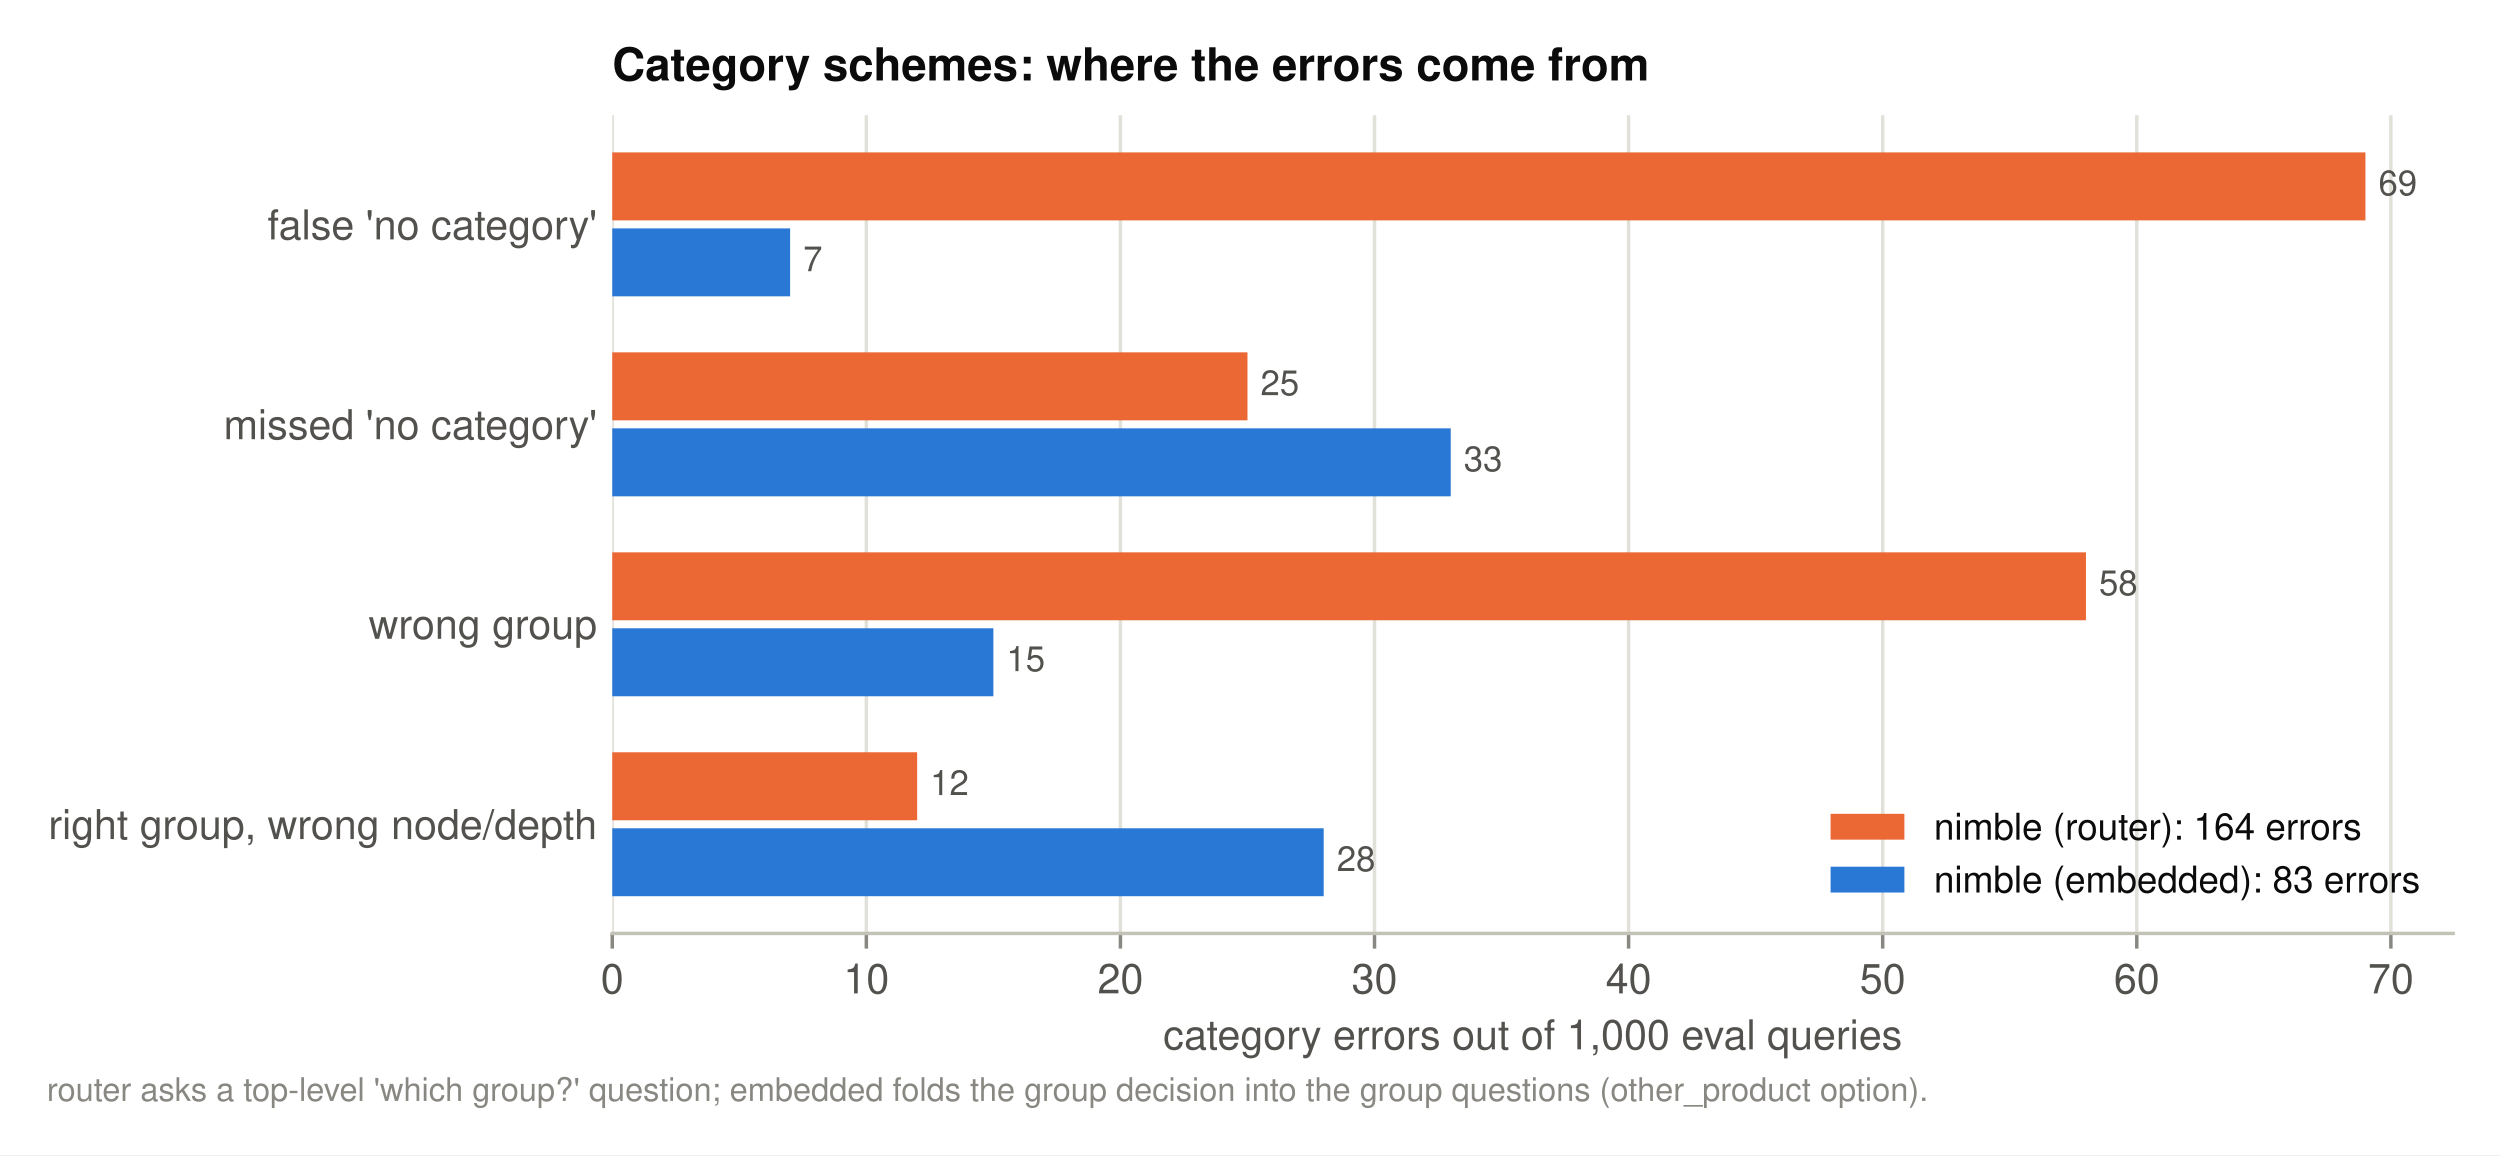
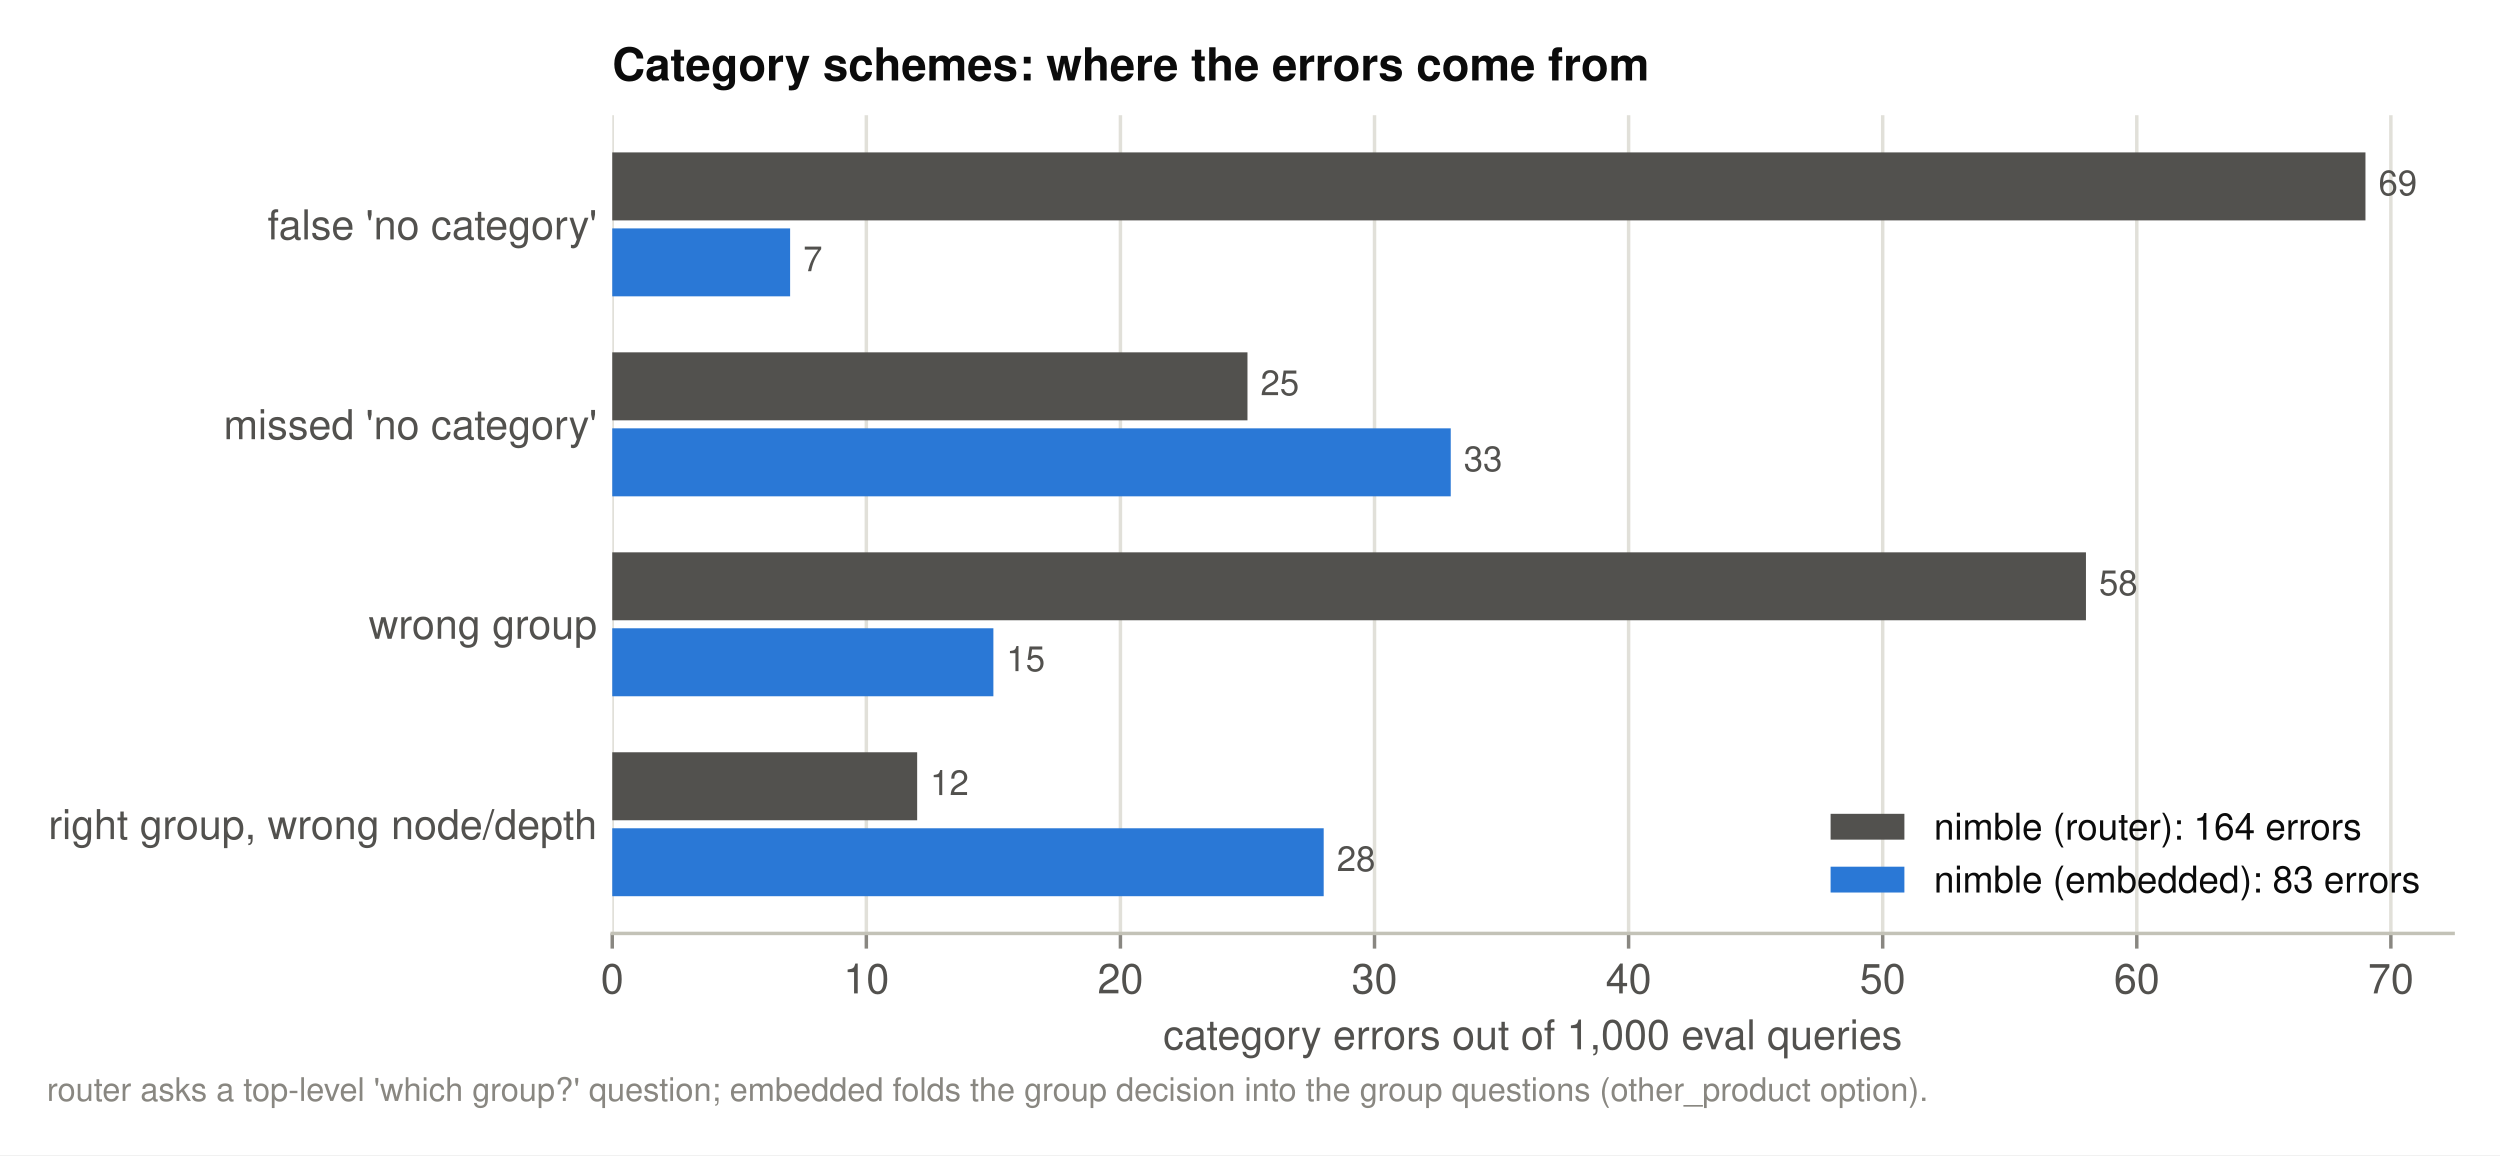
<svg xmlns="http://www.w3.org/2000/svg" xmlns:xlink="http://www.w3.org/1999/xlink" width="575.925pt" height="266.089pt" viewBox="0 0 575.925 266.089" version="1.1">
  <defs>
    <style type="text/css">*{stroke-linejoin: round; stroke-linecap: butt}</style>
  </defs>
  <g id="figure_1">
    <g id="patch_1">
      <path d="M 0 266.089  L 575.925 266.089  L 575.925 0  L 0 0  z " style="fill: #ffffff" />
    </g>
    <g id="axes_1">
      <g id="patch_2">
        <path d="M 141.045 215.033  L 565.125 215.033  L 565.125 26.537  L 141.045 26.537  z " style="fill: #ffffff" />
      </g>
      <g id="matplotlib.axis_1">
        <g id="xtick_1">
          <g id="line2d_1">
            <path d="M 141.045 215.033  L 141.045 26.537  " clip-path="url(#p6e48426a89)" style="fill: none; stroke: #e1e0d9; stroke-width: 0.8; stroke-linecap: square" />
          </g>
          <g id="line2d_2">
            <defs>
              <path id="mfe48f117c4" d="M 0 0  L 0 3.5  " style="stroke: #898781; stroke-width: 0.8" />
            </defs>
            <g>
              <use xlink:href="#mfe48f117c4" x="141.045" y="215.033" style="fill: #898781; stroke: #898781; stroke-width: 0.8" />
            </g>
          </g>
          <g id="text_1">
            <text style="fill: #52514e; font: 9.5px 'Helvetica', 'Arial', 'DejaVu Sans', 'Bitstream Vera Sans', 'Computer Modern Sans Serif', 'Lucida Grande', 'Verdana', 'Geneva', 'Lucid', 'Avant Garde', sans-serif; text-anchor: middle" x="141.045" y="228.848" transform="rotate(-0 141.0448 228.848)">0</text>
          </g>
        </g>
        <g id="xtick_2">
          <g id="line2d_3">
            <path d="M 199.579 215.033  L 199.579 26.537  " clip-path="url(#p6e48426a89)" style="fill: none; stroke: #e1e0d9; stroke-width: 0.8; stroke-linecap: square" />
          </g>
          <g id="line2d_4">
            <g>
              <use xlink:href="#mfe48f117c4" x="199.579" y="215.033" style="fill: #898781; stroke: #898781; stroke-width: 0.8" />
            </g>
          </g>
          <g id="text_2">
            <text style="fill: #52514e; font: 9.5px 'Helvetica', 'Arial', 'DejaVu Sans', 'Bitstream Vera Sans', 'Computer Modern Sans Serif', 'Lucida Grande', 'Verdana', 'Geneva', 'Lucid', 'Avant Garde', sans-serif; text-anchor: middle" x="199.579" y="228.848" transform="rotate(-0 199.579 228.848)">10</text>
          </g>
        </g>
        <g id="xtick_3">
          <g id="line2d_5">
            <path d="M 258.113 215.033  L 258.113 26.537  " clip-path="url(#p6e48426a89)" style="fill: none; stroke: #e1e0d9; stroke-width: 0.8; stroke-linecap: square" />
          </g>
          <g id="line2d_6">
            <g>
              <use xlink:href="#mfe48f117c4" x="258.113" y="215.033" style="fill: #898781; stroke: #898781; stroke-width: 0.8" />
            </g>
          </g>
          <g id="text_3">
            <text style="fill: #52514e; font: 9.5px 'Helvetica', 'Arial', 'DejaVu Sans', 'Bitstream Vera Sans', 'Computer Modern Sans Serif', 'Lucida Grande', 'Verdana', 'Geneva', 'Lucid', 'Avant Garde', sans-serif; text-anchor: middle" x="258.113" y="228.848" transform="rotate(-0 258.1132 228.848)">20</text>
          </g>
        </g>
        <g id="xtick_4">
          <g id="line2d_7">
            <path d="M 316.647 215.033  L 316.647 26.537  " clip-path="url(#p6e48426a89)" style="fill: none; stroke: #e1e0d9; stroke-width: 0.8; stroke-linecap: square" />
          </g>
          <g id="line2d_8">
            <g>
              <use xlink:href="#mfe48f117c4" x="316.647" y="215.033" style="fill: #898781; stroke: #898781; stroke-width: 0.8" />
            </g>
          </g>
          <g id="text_4">
            <text style="fill: #52514e; font: 9.5px 'Helvetica', 'Arial', 'DejaVu Sans', 'Bitstream Vera Sans', 'Computer Modern Sans Serif', 'Lucida Grande', 'Verdana', 'Geneva', 'Lucid', 'Avant Garde', sans-serif; text-anchor: middle" x="316.647" y="228.848" transform="rotate(-0 316.6473 228.848)">30</text>
          </g>
        </g>
        <g id="xtick_5">
          <g id="line2d_9">
            <path d="M 375.181 215.033  L 375.181 26.537  " clip-path="url(#p6e48426a89)" style="fill: none; stroke: #e1e0d9; stroke-width: 0.8; stroke-linecap: square" />
          </g>
          <g id="line2d_10">
            <g>
              <use xlink:href="#mfe48f117c4" x="375.181" y="215.033" style="fill: #898781; stroke: #898781; stroke-width: 0.8" />
            </g>
          </g>
          <g id="text_5">
            <text style="fill: #52514e; font: 9.5px 'Helvetica', 'Arial', 'DejaVu Sans', 'Bitstream Vera Sans', 'Computer Modern Sans Serif', 'Lucida Grande', 'Verdana', 'Geneva', 'Lucid', 'Avant Garde', sans-serif; text-anchor: middle" x="375.181" y="228.848" transform="rotate(-0 375.1815 228.848)">40</text>
          </g>
        </g>
        <g id="xtick_6">
          <g id="line2d_11">
            <path d="M 433.716 215.033  L 433.716 26.537  " clip-path="url(#p6e48426a89)" style="fill: none; stroke: #e1e0d9; stroke-width: 0.8; stroke-linecap: square" />
          </g>
          <g id="line2d_12">
            <g>
              <use xlink:href="#mfe48f117c4" x="433.716" y="215.033" style="fill: #898781; stroke: #898781; stroke-width: 0.8" />
            </g>
          </g>
          <g id="text_6">
            <text style="fill: #52514e; font: 9.5px 'Helvetica', 'Arial', 'DejaVu Sans', 'Bitstream Vera Sans', 'Computer Modern Sans Serif', 'Lucida Grande', 'Verdana', 'Geneva', 'Lucid', 'Avant Garde', sans-serif; text-anchor: middle" x="433.716" y="228.848" transform="rotate(-0 433.7157 228.848)">50</text>
          </g>
        </g>
        <g id="xtick_7">
          <g id="line2d_13">
            <path d="M 492.25 215.033  L 492.25 26.537  " clip-path="url(#p6e48426a89)" style="fill: none; stroke: #e1e0d9; stroke-width: 0.8; stroke-linecap: square" />
          </g>
          <g id="line2d_14">
            <g>
              <use xlink:href="#mfe48f117c4" x="492.25" y="215.033" style="fill: #898781; stroke: #898781; stroke-width: 0.8" />
            </g>
          </g>
          <g id="text_7">
            <text style="fill: #52514e; font: 9.5px 'Helvetica', 'Arial', 'DejaVu Sans', 'Bitstream Vera Sans', 'Computer Modern Sans Serif', 'Lucida Grande', 'Verdana', 'Geneva', 'Lucid', 'Avant Garde', sans-serif; text-anchor: middle" x="492.25" y="228.848" transform="rotate(-0 492.2498 228.848)">60</text>
          </g>
        </g>
        <g id="xtick_8">
          <g id="line2d_15">
            <path d="M 550.784 215.033  L 550.784 26.537  " clip-path="url(#p6e48426a89)" style="fill: none; stroke: #e1e0d9; stroke-width: 0.8; stroke-linecap: square" />
          </g>
          <g id="line2d_16">
            <g>
              <use xlink:href="#mfe48f117c4" x="550.784" y="215.033" style="fill: #898781; stroke: #898781; stroke-width: 0.8" />
            </g>
          </g>
          <g id="text_8">
            <text style="fill: #52514e; font: 9.5px 'Helvetica', 'Arial', 'DejaVu Sans', 'Bitstream Vera Sans', 'Computer Modern Sans Serif', 'Lucida Grande', 'Verdana', 'Geneva', 'Lucid', 'Avant Garde', sans-serif; text-anchor: middle" x="550.784" y="228.848" transform="rotate(-0 550.784 228.848)">70</text>
          </g>
        </g>
        <g id="text_9">
          <text style="fill: #52514e; font: 9.5px 'Helvetica', 'Arial', 'DejaVu Sans', 'Bitstream Vera Sans', 'Computer Modern Sans Serif', 'Lucida Grande', 'Verdana', 'Geneva', 'Lucid', 'Avant Garde', sans-serif; text-anchor: middle" x="353.085" y="241.739" transform="rotate(-0 353.0848 241.7394)">category errors out of 1,000 eval queries</text>
        </g>
      </g>
      <g id="matplotlib.axis_2">
        <g id="ytick_1">
          <g id="line2d_17" />
          <g id="text_10">
            <text style="fill: #52514e; font: 9.5px 'Helvetica', 'Arial', 'DejaVu Sans', 'Bitstream Vera Sans', 'Computer Modern Sans Serif', 'Lucida Grande', 'Verdana', 'Geneva', 'Lucid', 'Avant Garde', sans-serif; text-anchor: end" x="137.545" y="55.144" transform="rotate(-0 137.5448 55.14404)">false 'no category'</text>
          </g>
        </g>
        <g id="ytick_2">
          <g id="line2d_18" />
          <g id="text_11">
            <text style="fill: #52514e; font: 9.5px 'Helvetica', 'Arial', 'DejaVu Sans', 'Bitstream Vera Sans', 'Computer Modern Sans Serif', 'Lucida Grande', 'Verdana', 'Geneva', 'Lucid', 'Avant Garde', sans-serif; text-anchor: end" x="137.545" y="101.171" transform="rotate(-0 137.5448 101.1714)">missed 'no category'</text>
          </g>
        </g>
        <g id="ytick_3">
          <g id="line2d_19" />
          <g id="text_12">
            <text style="fill: #52514e; font: 9.5px 'Helvetica', 'Arial', 'DejaVu Sans', 'Bitstream Vera Sans', 'Computer Modern Sans Serif', 'Lucida Grande', 'Verdana', 'Geneva', 'Lucid', 'Avant Garde', sans-serif; text-anchor: end" x="137.545" y="147.164" transform="rotate(-0 137.5448 147.164)">wrong group</text>
          </g>
        </g>
        <g id="ytick_4">
          <g id="line2d_20" />
          <g id="text_13">
            <text style="fill: #52514e; font: 9.5px 'Helvetica', 'Arial', 'DejaVu Sans', 'Bitstream Vera Sans', 'Computer Modern Sans Serif', 'Lucida Grande', 'Verdana', 'Geneva', 'Lucid', 'Avant Garde', sans-serif; text-anchor: end" x="137.545" y="193.3" transform="rotate(-0 137.5448 193.3005)">right group, wrong node/depth</text>
          </g>
        </g>
      </g>
      <g id="patch_3">
-         <path d="M 141.045 35.105  L 544.931 35.105  L 544.931 50.767  L 141.045 50.767  z " clip-path="url(#p6e48426a89)" style="fill: #eb6834" />
+         <path d="M 141.045 35.105  L 544.931 35.105  L 544.931 50.767  L 141.045 50.767  z " clip-path="url(#p6e48426a89)" style="fill: #52514e" />
      </g>
      <g id="patch_4">
-         <path d="M 141.045 81.17  L 287.38 81.17  L 287.38 96.832  L 141.045 96.832  z " clip-path="url(#p6e48426a89)" style="fill: #eb6834" />
+         <path d="M 141.045 81.17  L 287.38 81.17  L 287.38 96.832  L 141.045 96.832  z " clip-path="url(#p6e48426a89)" style="fill: #52514e" />
      </g>
      <g id="patch_5">
-         <path d="M 141.045 127.234  L 480.543 127.234  L 480.543 142.896  L 141.045 142.896  z " clip-path="url(#p6e48426a89)" style="fill: #eb6834" />
+         <path d="M 141.045 127.234  L 480.543 127.234  L 480.543 142.896  L 141.045 142.896  z " clip-path="url(#p6e48426a89)" style="fill: #52514e" />
      </g>
      <g id="patch_6">
-         <path d="M 141.045 173.299  L 211.286 173.299  L 211.286 188.961  L 141.045 188.961  z " clip-path="url(#p6e48426a89)" style="fill: #eb6834" />
+         <path d="M 141.045 173.299  L 211.286 173.299  L 211.286 188.961  L 141.045 188.961  z " clip-path="url(#p6e48426a89)" style="fill: #52514e" />
      </g>
      <g id="patch_7">
        <path d="M 141.045 52.61  L 182.019 52.61  L 182.019 68.272  L 141.045 68.272  z " clip-path="url(#p6e48426a89)" style="fill: #2a78d6" />
      </g>
      <g id="patch_8">
        <path d="M 141.045 98.674  L 334.208 98.674  L 334.208 114.336  L 141.045 114.336  z " clip-path="url(#p6e48426a89)" style="fill: #2a78d6" />
      </g>
      <g id="patch_9">
        <path d="M 141.045 144.739  L 228.846 144.739  L 228.846 160.401  L 141.045 160.401  z " clip-path="url(#p6e48426a89)" style="fill: #2a78d6" />
      </g>
      <g id="patch_10">
        <path d="M 141.045 190.803  L 304.94 190.803  L 304.94 206.465  L 141.045 206.465  z " clip-path="url(#p6e48426a89)" style="fill: #2a78d6" />
      </g>
      <g id="patch_11">
        <path d="M 141.045 215.033  L 565.125 215.033  " style="fill: none; stroke: #c3c2b7; stroke-width: 0.8; stroke-linejoin: miter; stroke-linecap: square" />
      </g>
      <g id="text_14">
        <text style="fill: #52514e; font: 8px 'Helvetica', 'Arial', 'DejaVu Sans', 'Bitstream Vera Sans', 'Computer Modern Sans Serif', 'Lucida Grande', 'Verdana', 'Geneva', 'Lucid', 'Avant Garde', sans-serif; text-anchor: start" x="547.931" y="44.972" transform="rotate(-0 547.9306 44.97178)">69</text>
      </g>
      <g id="text_15">
        <text style="fill: #52514e; font: 8px 'Helvetica', 'Arial', 'DejaVu Sans', 'Bitstream Vera Sans', 'Computer Modern Sans Serif', 'Lucida Grande', 'Verdana', 'Geneva', 'Lucid', 'Avant Garde', sans-serif; text-anchor: start" x="290.38" y="91.036" transform="rotate(-0 290.3802 91.0363)">25</text>
      </g>
      <g id="text_16">
        <text style="fill: #52514e; font: 8px 'Helvetica', 'Arial', 'DejaVu Sans', 'Bitstream Vera Sans', 'Computer Modern Sans Serif', 'Lucida Grande', 'Verdana', 'Geneva', 'Lucid', 'Avant Garde', sans-serif; text-anchor: start" x="483.543" y="137.101" transform="rotate(-0 483.543 137.1008)">58</text>
      </g>
      <g id="text_17">
        <text style="fill: #52514e; font: 8px 'Helvetica', 'Arial', 'DejaVu Sans', 'Bitstream Vera Sans', 'Computer Modern Sans Serif', 'Lucida Grande', 'Verdana', 'Geneva', 'Lucid', 'Avant Garde', sans-serif; text-anchor: start" x="214.286" y="183.165" transform="rotate(-0 214.2858 183.1653)">12</text>
      </g>
      <g id="text_18">
        <text style="fill: #52514e; font: 8px 'Helvetica', 'Arial', 'DejaVu Sans', 'Bitstream Vera Sans', 'Computer Modern Sans Serif', 'Lucida Grande', 'Verdana', 'Geneva', 'Lucid', 'Avant Garde', sans-serif; text-anchor: start" x="185.019" y="62.476" transform="rotate(-0 185.0188 62.4763)">7</text>
      </g>
      <g id="text_19">
        <text style="fill: #52514e; font: 8px 'Helvetica', 'Arial', 'DejaVu Sans', 'Bitstream Vera Sans', 'Computer Modern Sans Serif', 'Lucida Grande', 'Verdana', 'Geneva', 'Lucid', 'Avant Garde', sans-serif; text-anchor: start" x="337.208" y="108.541" transform="rotate(-0 337.2076 108.5408)">33</text>
      </g>
      <g id="text_20">
        <text style="fill: #52514e; font: 8px 'Helvetica', 'Arial', 'DejaVu Sans', 'Bitstream Vera Sans', 'Computer Modern Sans Serif', 'Lucida Grande', 'Verdana', 'Geneva', 'Lucid', 'Avant Garde', sans-serif; text-anchor: start" x="231.846" y="154.605" transform="rotate(-0 231.8461 154.6053)">15</text>
      </g>
      <g id="text_21">
        <text style="fill: #52514e; font: 8px 'Helvetica', 'Arial', 'DejaVu Sans', 'Bitstream Vera Sans', 'Computer Modern Sans Serif', 'Lucida Grande', 'Verdana', 'Geneva', 'Lucid', 'Avant Garde', sans-serif; text-anchor: start" x="307.94" y="200.67" transform="rotate(-0 307.9405 200.6698)">28</text>
      </g>
      <g id="text_22">
        <text style="fill: #0b0b0b; font: 700 10.5px 'Helvetica', 'Arial', 'DejaVu Sans', 'Bitstream Vera Sans', 'Computer Modern Sans Serif', 'Lucida Grande', 'Verdana', 'Geneva', 'Lucid', 'Avant Garde', sans-serif; text-anchor: start" x="141.045" y="18.537" transform="rotate(-0 141.0448 18.53719)">Category schemes: where the errors come from</text>
      </g>
      <g id="legend_1">
        <g id="patch_12">
-           <path d="M 421.715 193.43  L 438.715 193.43  L 438.715 187.48  L 421.715 187.48  z " style="fill: #eb6834" />
+           <path d="M 421.715 193.43  L 438.715 193.43  L 438.715 187.48  L 421.715 187.48  z " style="fill: #52514e" />
        </g>
        <g id="text_23">
          <text style="fill: #0b0b0b; font: 8.5px 'Helvetica', 'Arial', 'DejaVu Sans', 'Bitstream Vera Sans', 'Computer Modern Sans Serif', 'Lucida Grande', 'Verdana', 'Geneva', 'Lucid', 'Avant Garde', sans-serif; text-anchor: start" x="445.515" y="193.43" transform="rotate(-0 445.5152 193.4299)">nimble (router): 164 errors</text>
        </g>
        <g id="patch_13">
          <path d="M 421.715 205.611  L 438.715 205.611  L 438.715 199.661  L 421.715 199.661  z " style="fill: #2a78d6" />
        </g>
        <g id="text_24">
          <text style="fill: #0b0b0b; font: 8.5px 'Helvetica', 'Arial', 'DejaVu Sans', 'Bitstream Vera Sans', 'Computer Modern Sans Serif', 'Lucida Grande', 'Verdana', 'Geneva', 'Lucid', 'Avant Garde', sans-serif; text-anchor: start" x="445.515" y="205.611" transform="rotate(-0 445.5152 205.6115)">nimble (embedded): 83 errors</text>
        </g>
      </g>
    </g>
    <g id="text_25">
      <text style="fill: #898781; font: 7.5px 'Helvetica', 'Arial', 'DejaVu Sans', 'Bitstream Vera Sans', 'Computer Modern Sans Serif', 'Lucida Grande', 'Verdana', 'Geneva', 'Lucid', 'Avant Garde', sans-serif; text-anchor: start" x="10.8" y="253.629" transform="rotate(-0 10.8 253.6292)">router asks a top-level 'which group?' question; embedded folds the group decision into the group questions (other_product option).</text>
    </g>
  </g>
  <defs>
    <clipPath id="p6e48426a89">
      <rect x="141.045" y="26.537" width="424.08" height="188.496" />
    </clipPath>
  </defs>
</svg>
